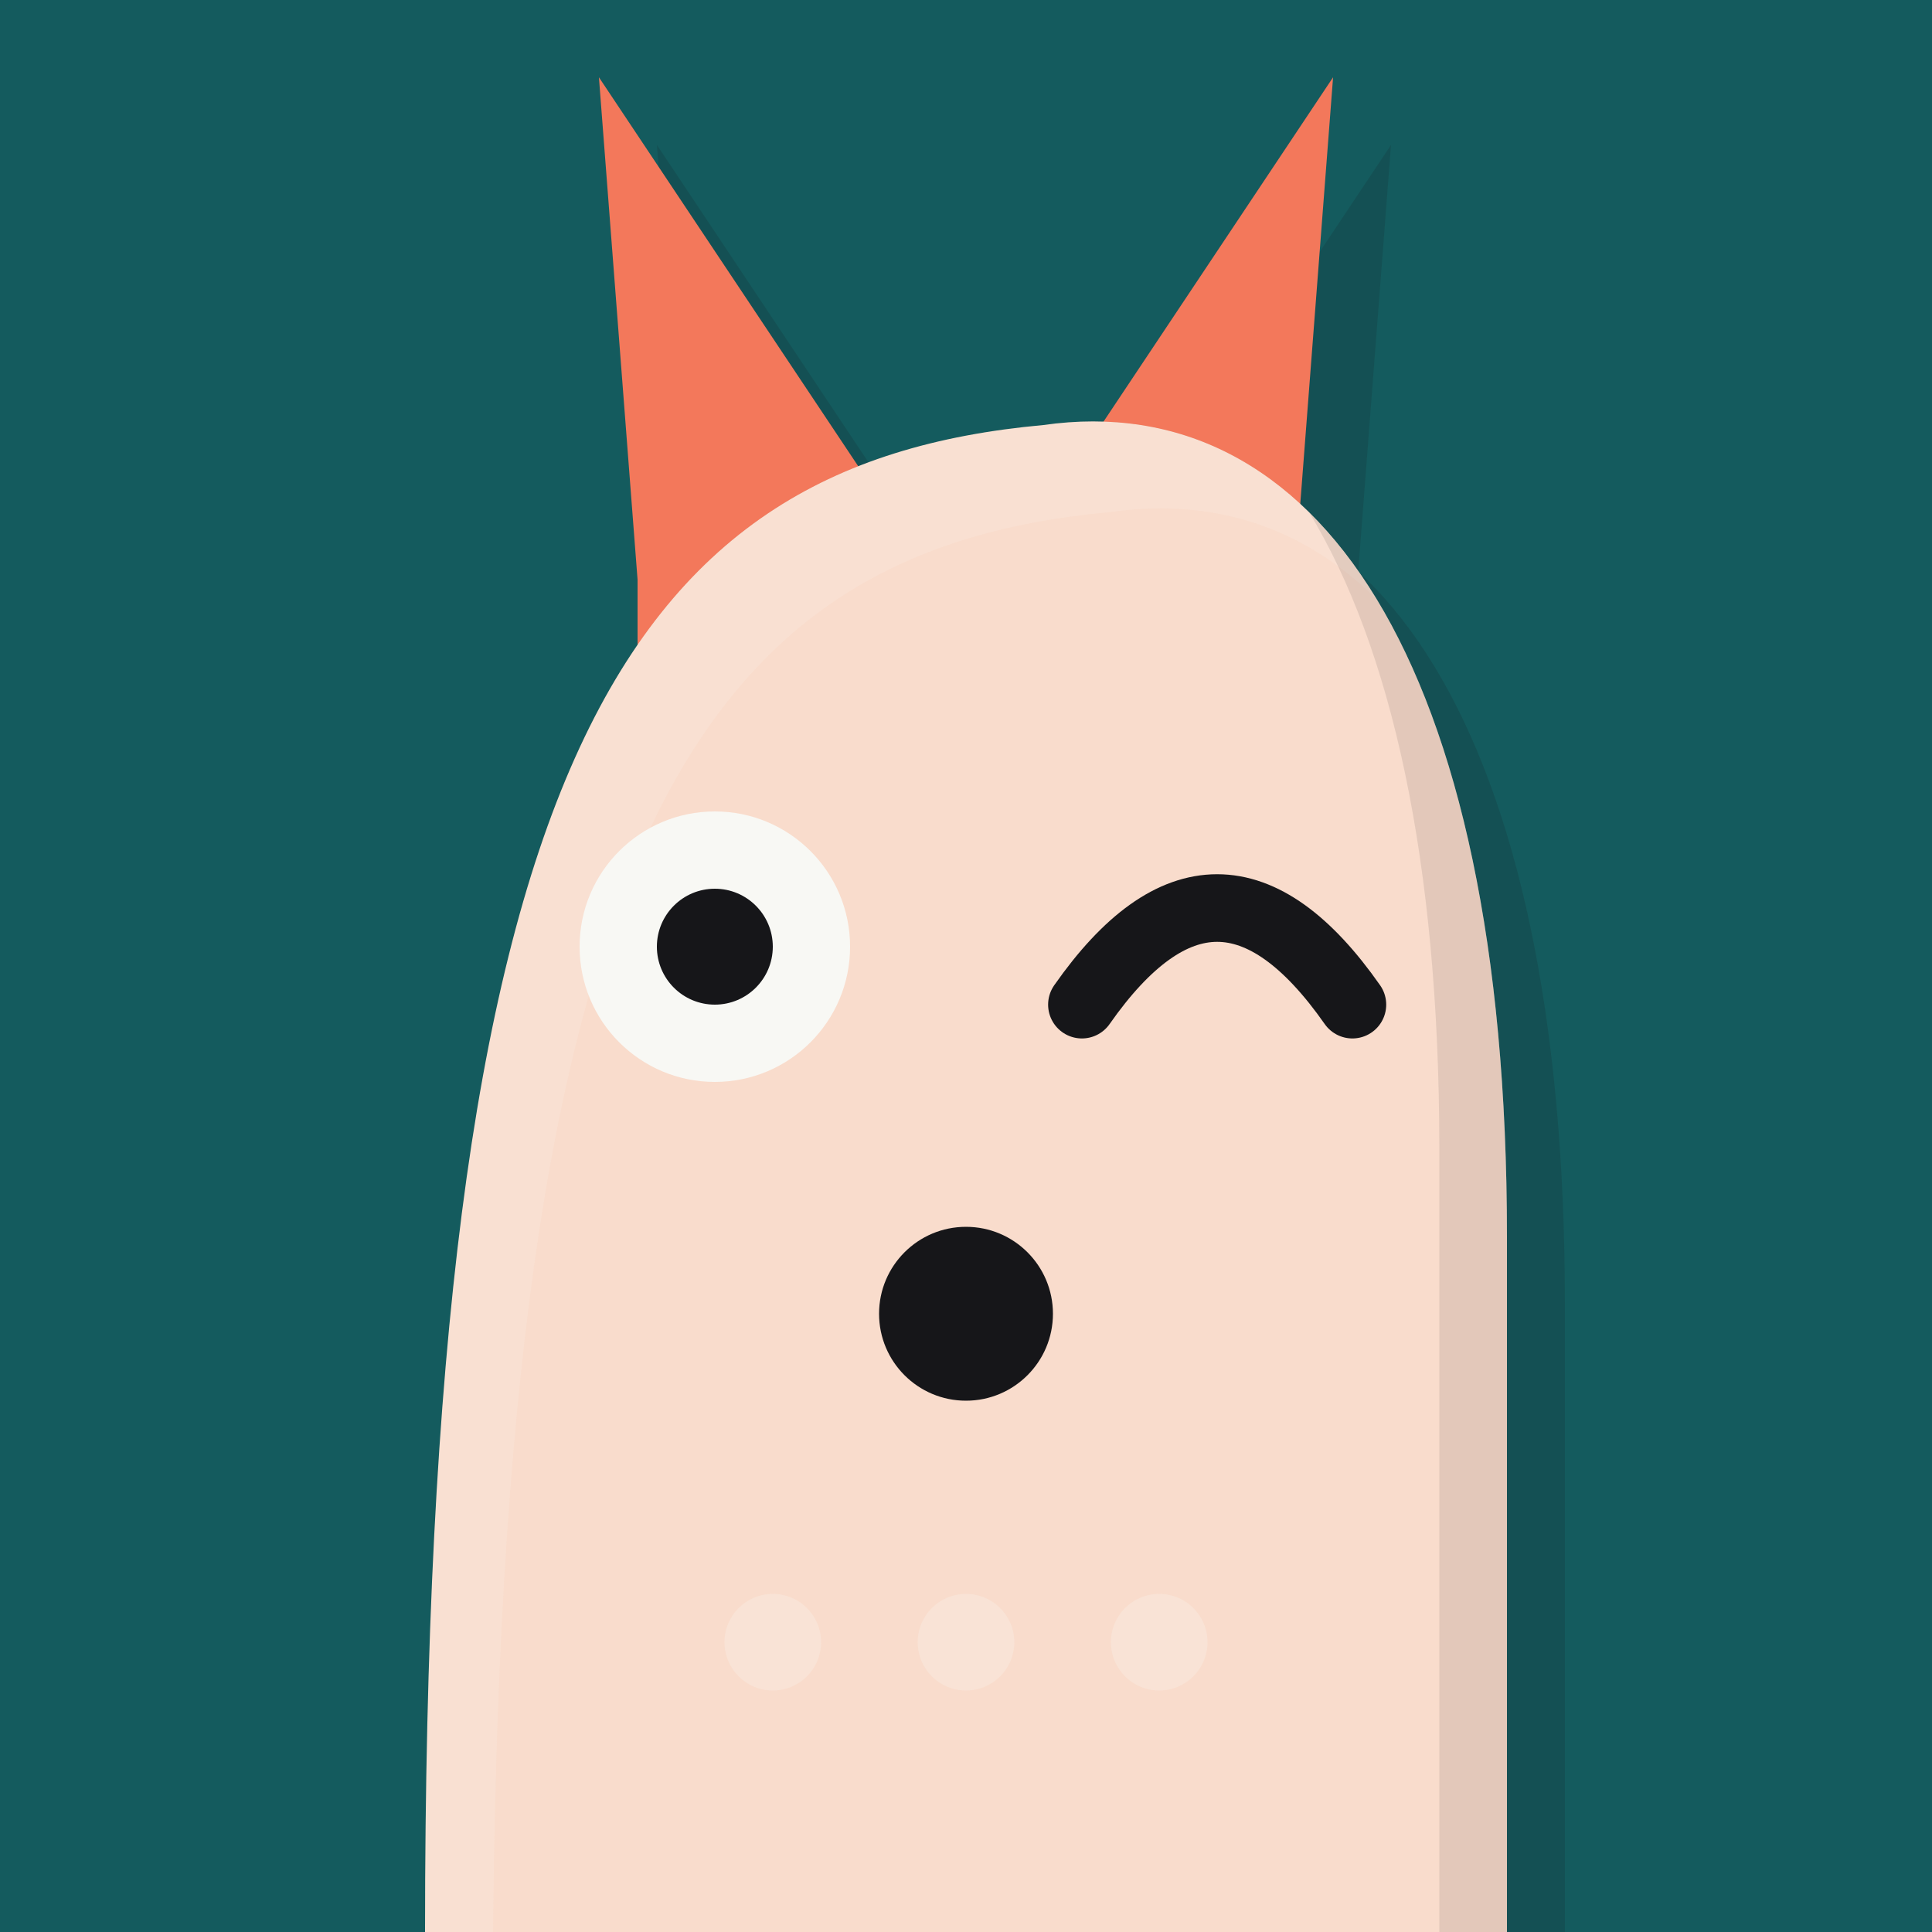
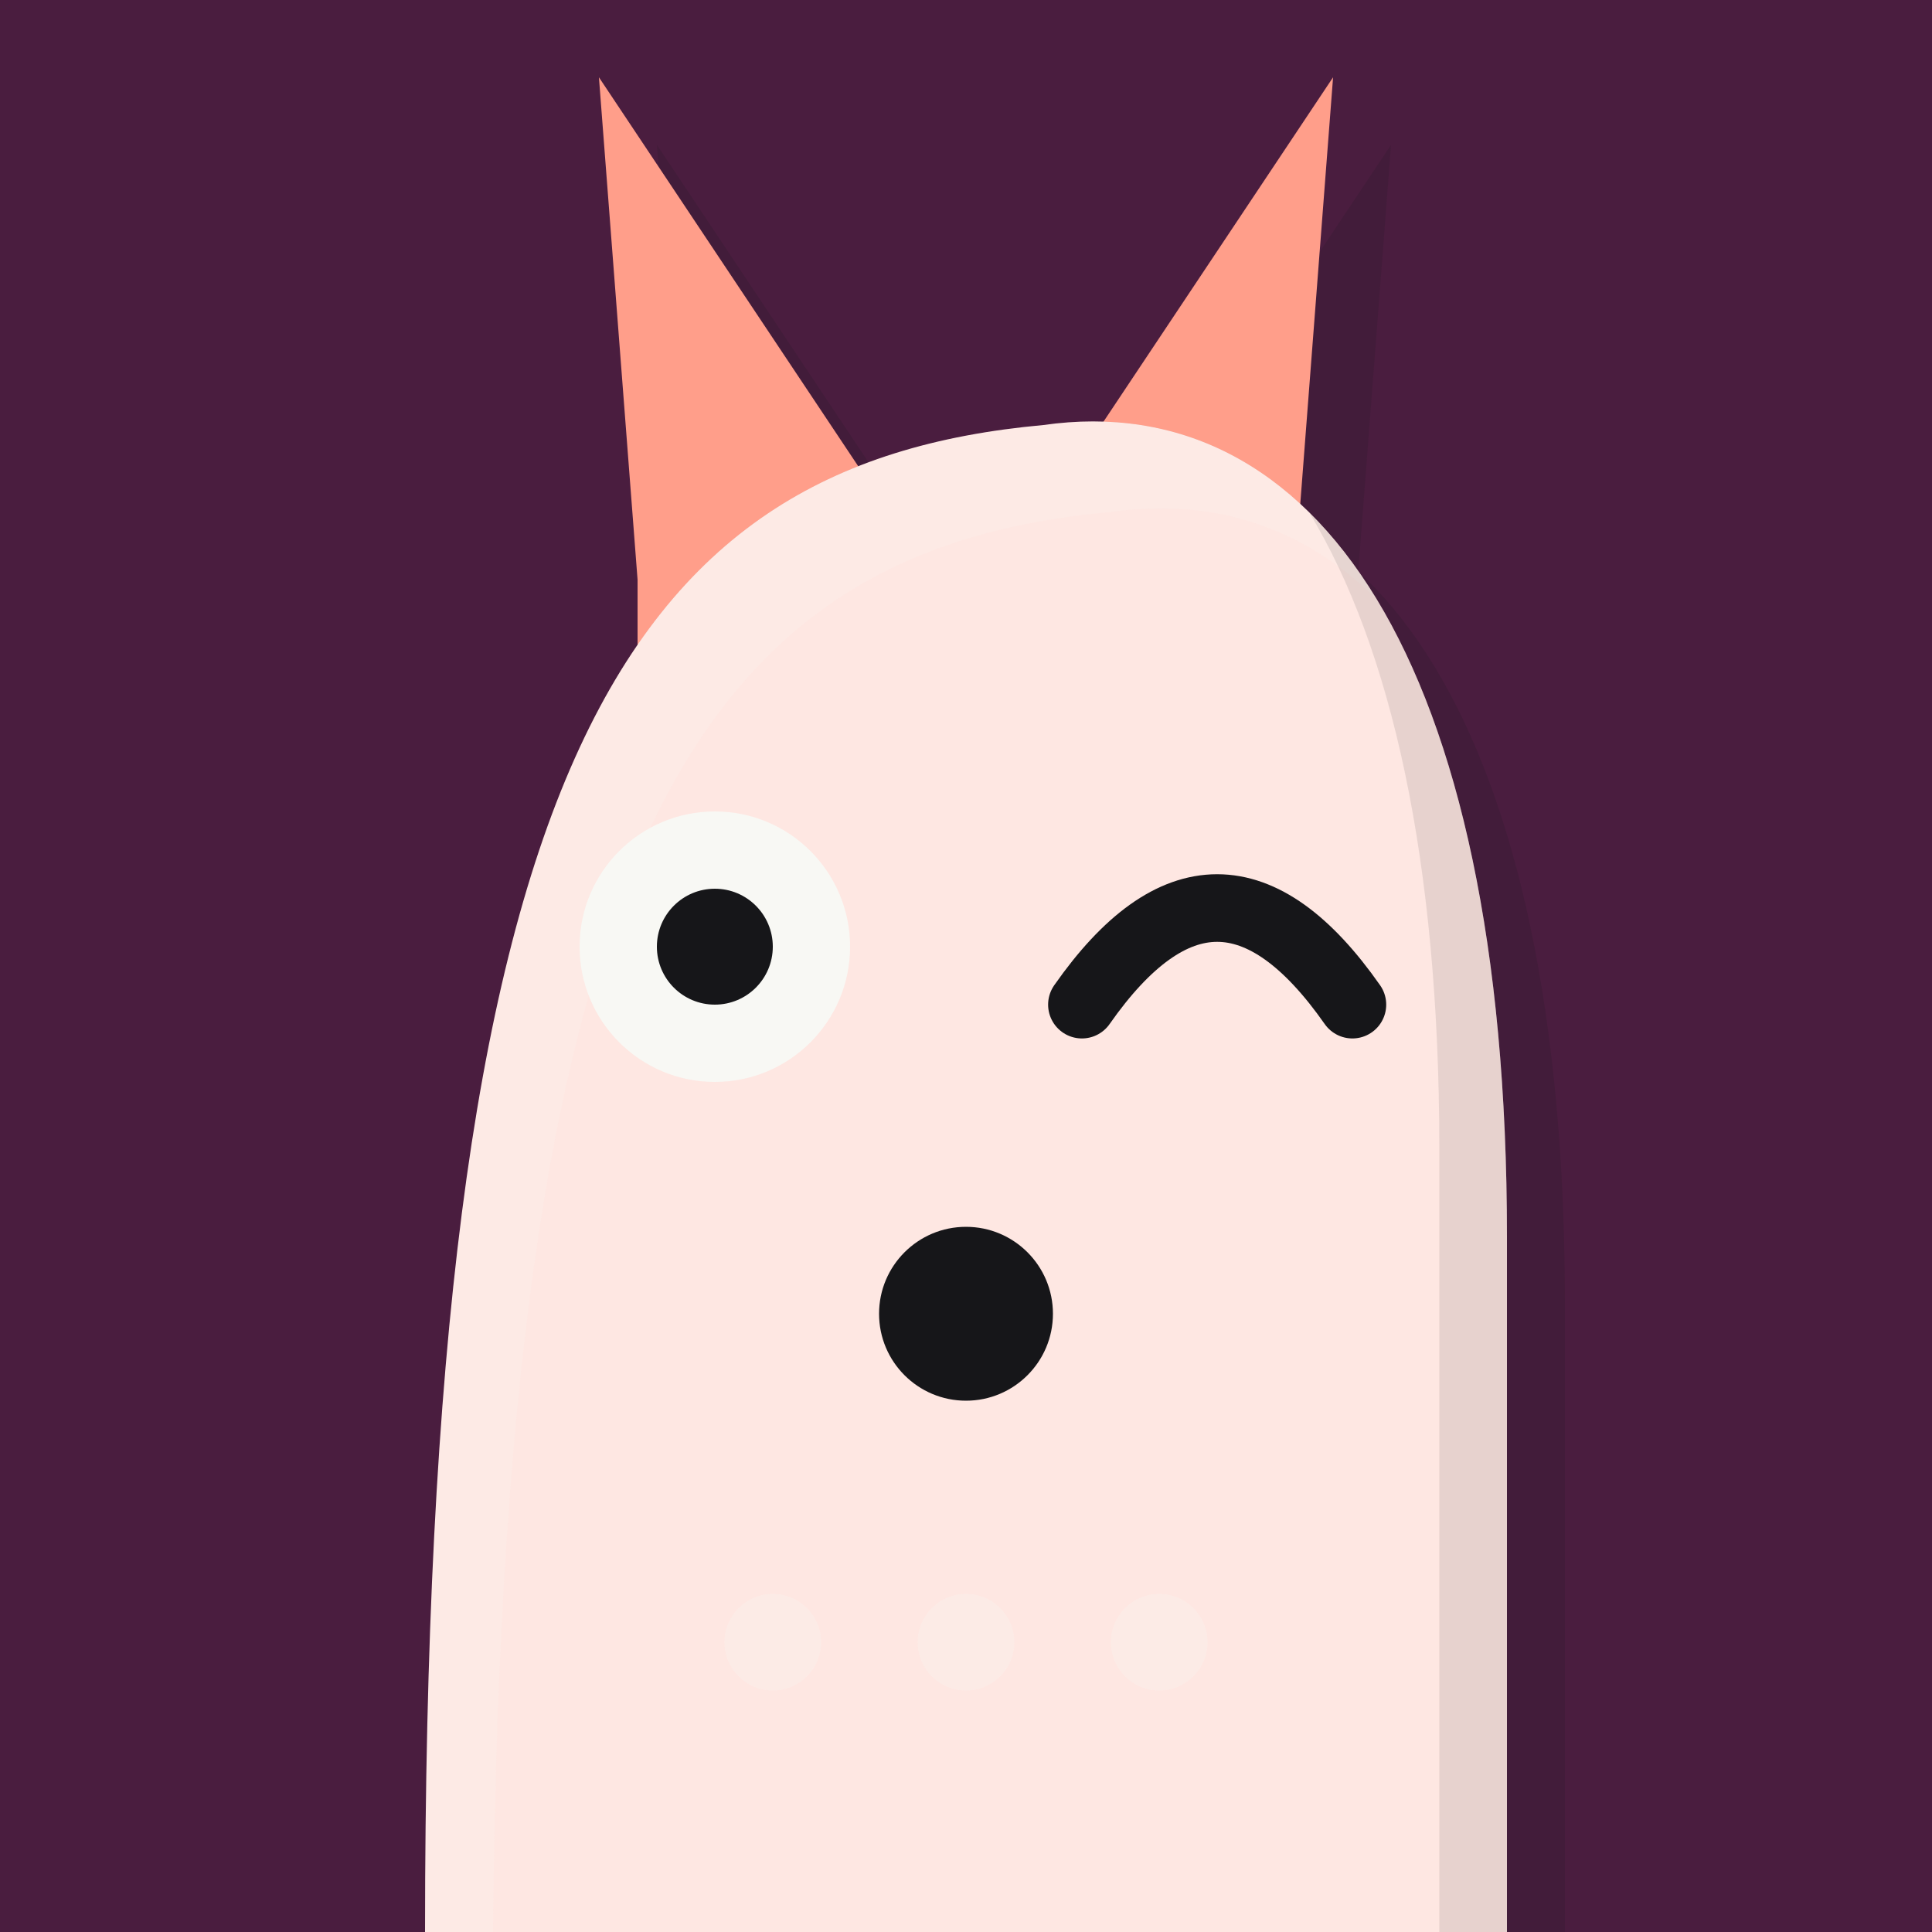
<svg xmlns="http://www.w3.org/2000/svg" viewBox="0 0 100 100" fill="none" shape-rendering="auto" aria-hidden="true">
  <defs>
    <g id="top-earsPointy-3d1d1266">
      <g opacity=".15" transform="translate(-23 -6.5)">
        <path d="M33 50V38l-2-26 16 24v14Zm34 0V38l2-26-16 24v14Z" fill="#161619" />
      </g>
-       <path d="M7 40V28L5 2l16 24v14Zm34 0V28l2-26-16 24v14Z" fill="#f3785b" />
+       <path d="M7 40V28L5 2l16 24v14Zm34 0V28l2-26-16 24v14Z" fill="#ff9e8a" />
    </g>
    <clipPath id="dbcrb-lean">
      <path d="M78 106V64c0-30-10-44-24-42-22 2-32 18-32 78v6Z" />
    </clipPath>
    <g id="body-lean-3d1d1266">
      <g class="dbcr-t">
        <use transform="translate(26 2)" href="#top-earsPointy-3d1d1266" />
      </g>
      <path d="M81 109.5v-42c0-30-10-44-24-42-22 2-32 18-32 78v6Z" fill="#161619" opacity=".15" />
-       <path d="M78 106V64c0-30-10-44-24-42-22 2-32 18-32 78v6Z" fill="#f9dccc" />
+       <path d="M78 106V64c0-30-10-44-24-42-22 2-32 18-32 78v6Z" fill="#fee7e2" />
      <g clip-path="url(#dbcrb-lean)">
        <path d="M78 106V64c0-30-10-44-24-42-22 2-32 18-32 78v6Zm3.5 4.5v-42c0-30-10-44-24-42-22 2-32 18-32 78v6Z" fill="#f8f8f4" opacity=".16" fill-rule="evenodd" />
        <path d="M78 106V64c0-30-10-44-24-42-22 2-32 18-32 78v6Zm-3.5-4.5v-42c0-30-10-44-24-42-22 2-32 18-32 78v6Z" fill="#161619" opacity=".1" fill-rule="evenodd" />
      </g>
    </g>
    <g id="pattern-dotRow-3d1d1266">
      <circle cx="6" cy="10" r="2.5" fill="#f8f8f4" opacity=".25" />
      <circle cx="16" cy="10" r="2.5" fill="#f8f8f4" opacity=".25" />
      <circle cx="26" cy="10" r="2.5" fill="#f8f8f4" opacity=".25" />
    </g>
    <g id="eyes-wink-3d1d1266">
      <g class="dbcr-eb">
        <circle cx="10" cy="13" r="7" fill="#f8f8f4" />
        <circle cx="10" cy="13" r="3" fill="#161619" />
      </g>
      <g class="dbcr-eb">
        <path d="M29 16q7-10 14 0" stroke="#161619" stroke-width="3.5" stroke-linecap="round" stroke-linejoin="round" />
      </g>
    </g>
    <g id="mouth-ooh-3d1d1266">
      <circle cx="14" cy="8" r="4.5" fill="#161619" />
    </g>
    <g id="animation-none-3d1d1266" />
    <clipPath id="clip-3d1d1266">
      <rect width="100" height="100" rx="0" ry="0" />
    </clipPath>
  </defs>
  <g clip-path="url(#clip-3d1d1266)">
-     <rect width="100" height="100" fill="#145b5e" />
+     <rect width="100" height="100" fill="#4a1d3f" />
    <g class="dbcr-c">
      <use href="#body-lean-3d1d1266" />
      <use transform="translate(34 75)" href="#pattern-dotRow-3d1d1266" />
      <use transform="translate(27 36)" href="#eyes-wink-3d1d1266" />
      <use transform="translate(36 60)" href="#mouth-ooh-3d1d1266" />
    </g>
    <use href="#animation-none-3d1d1266" />
  </g>
</svg>
